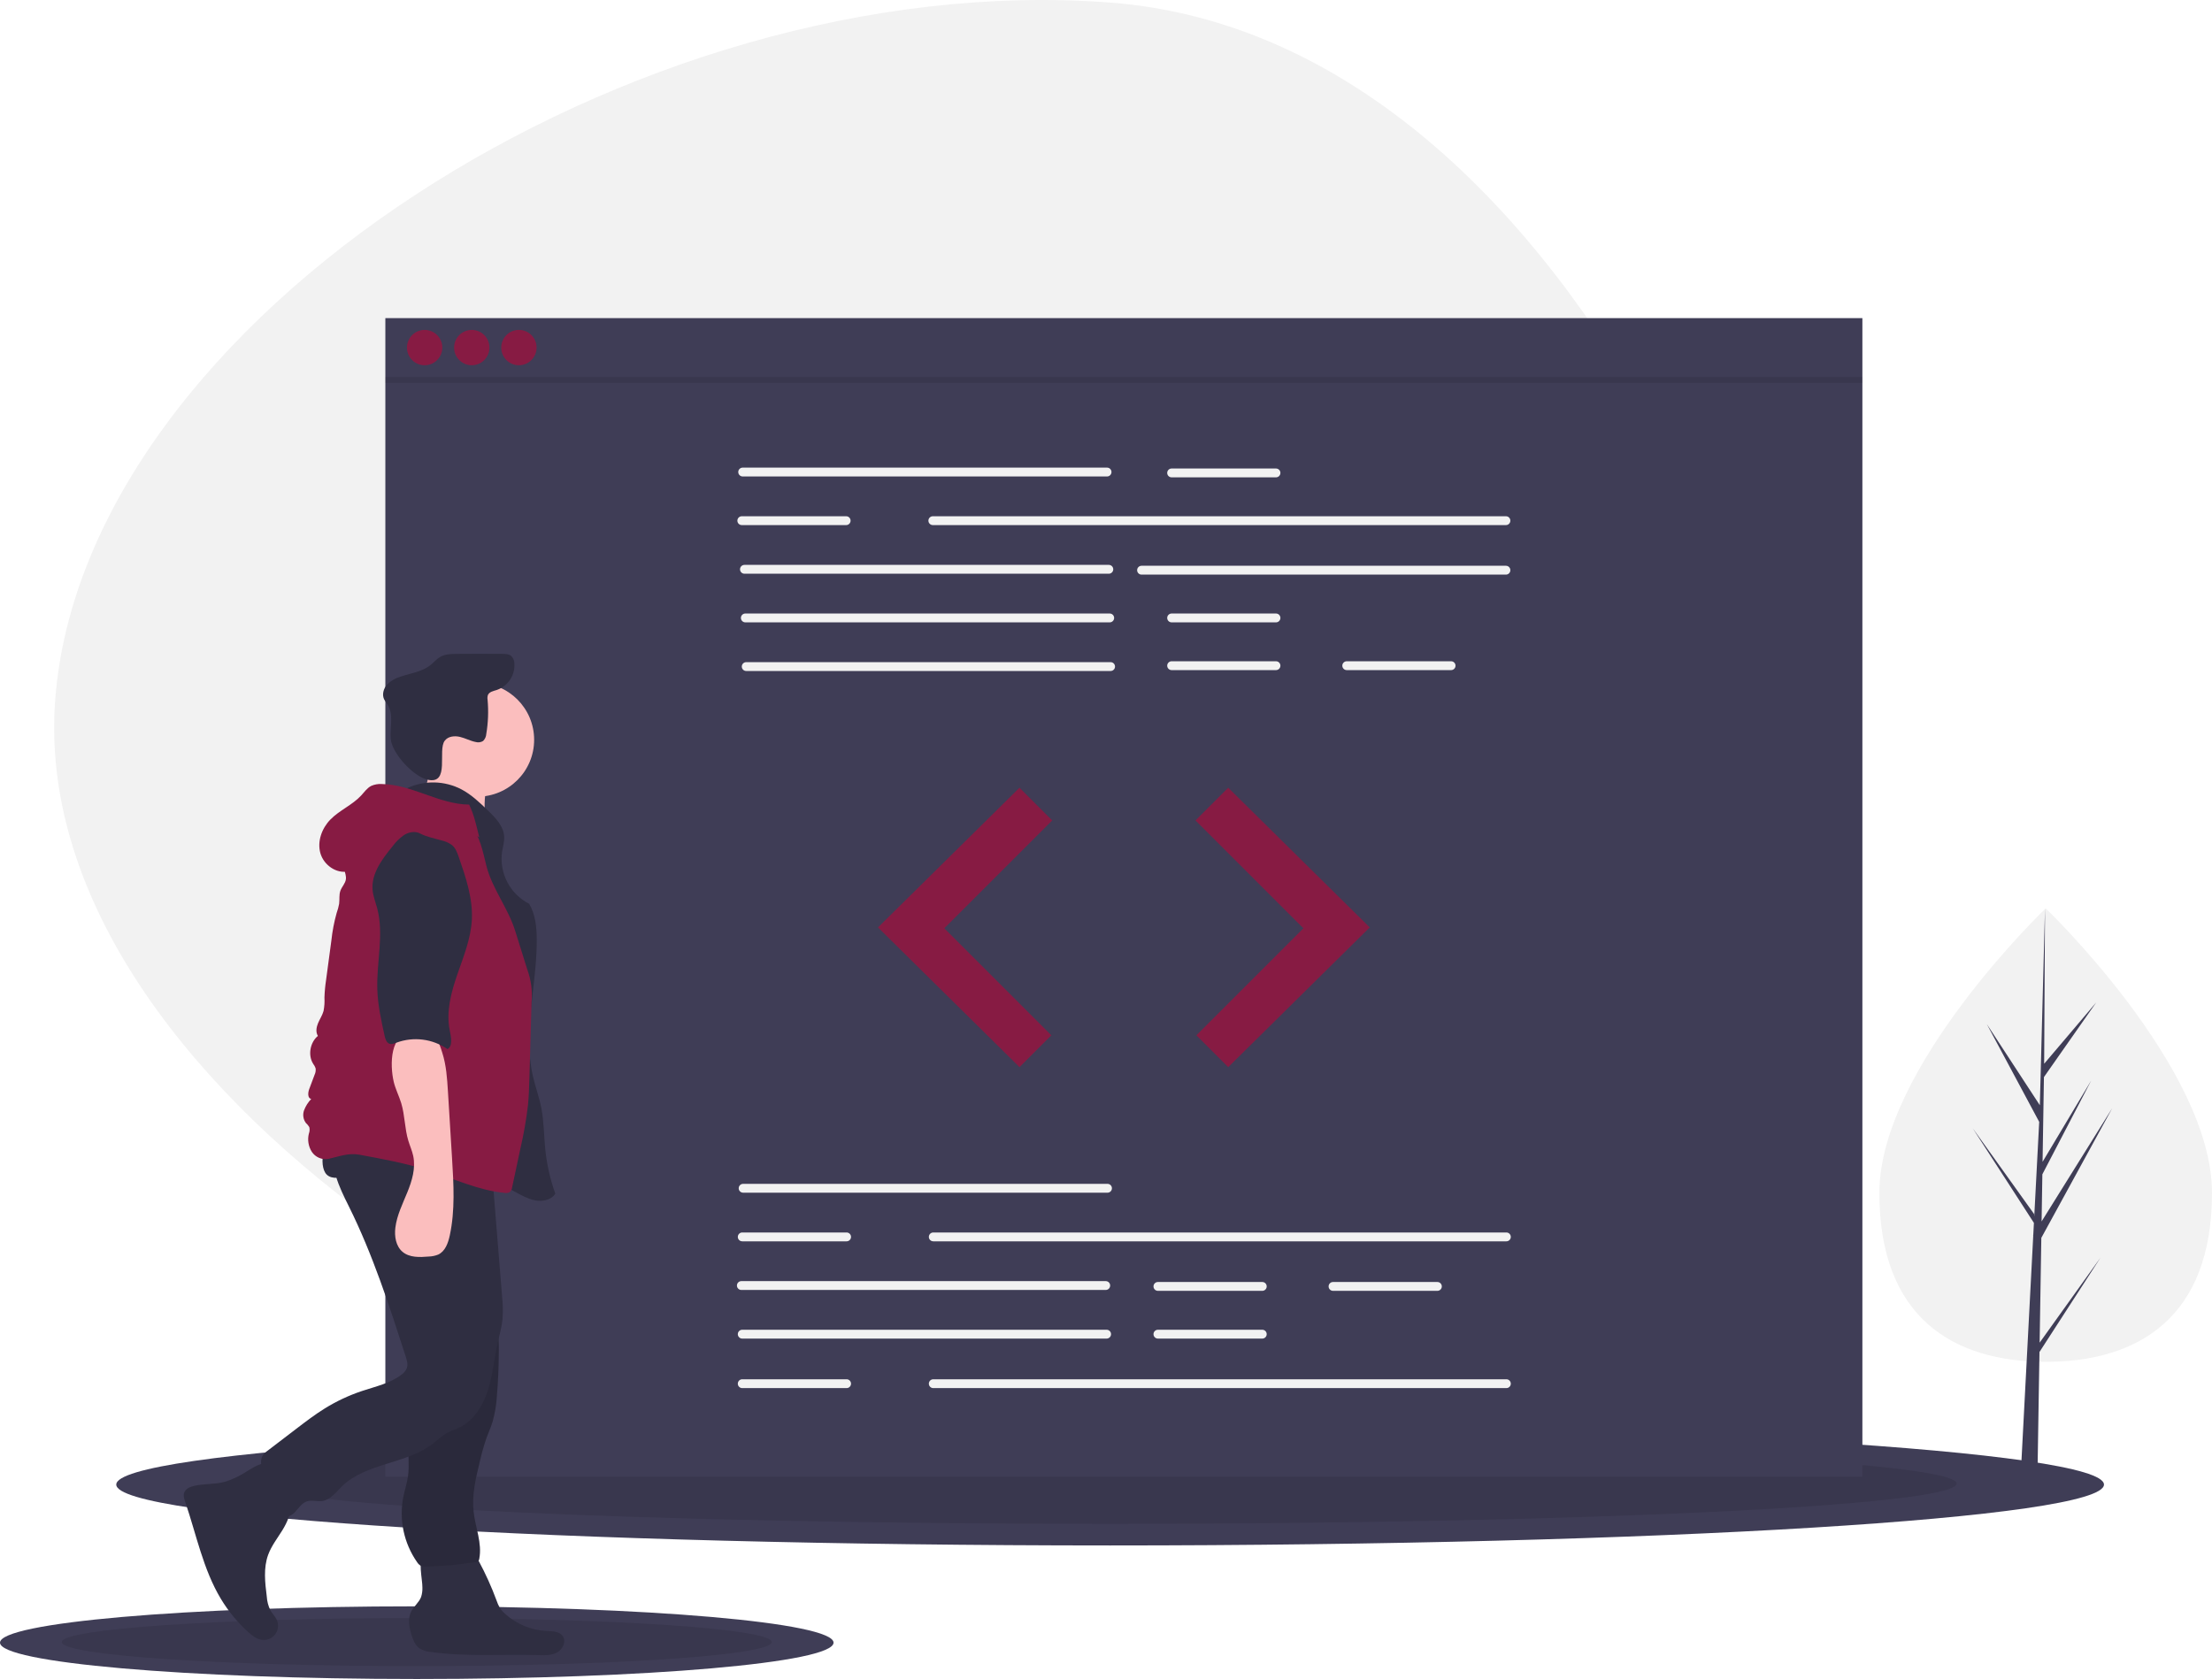
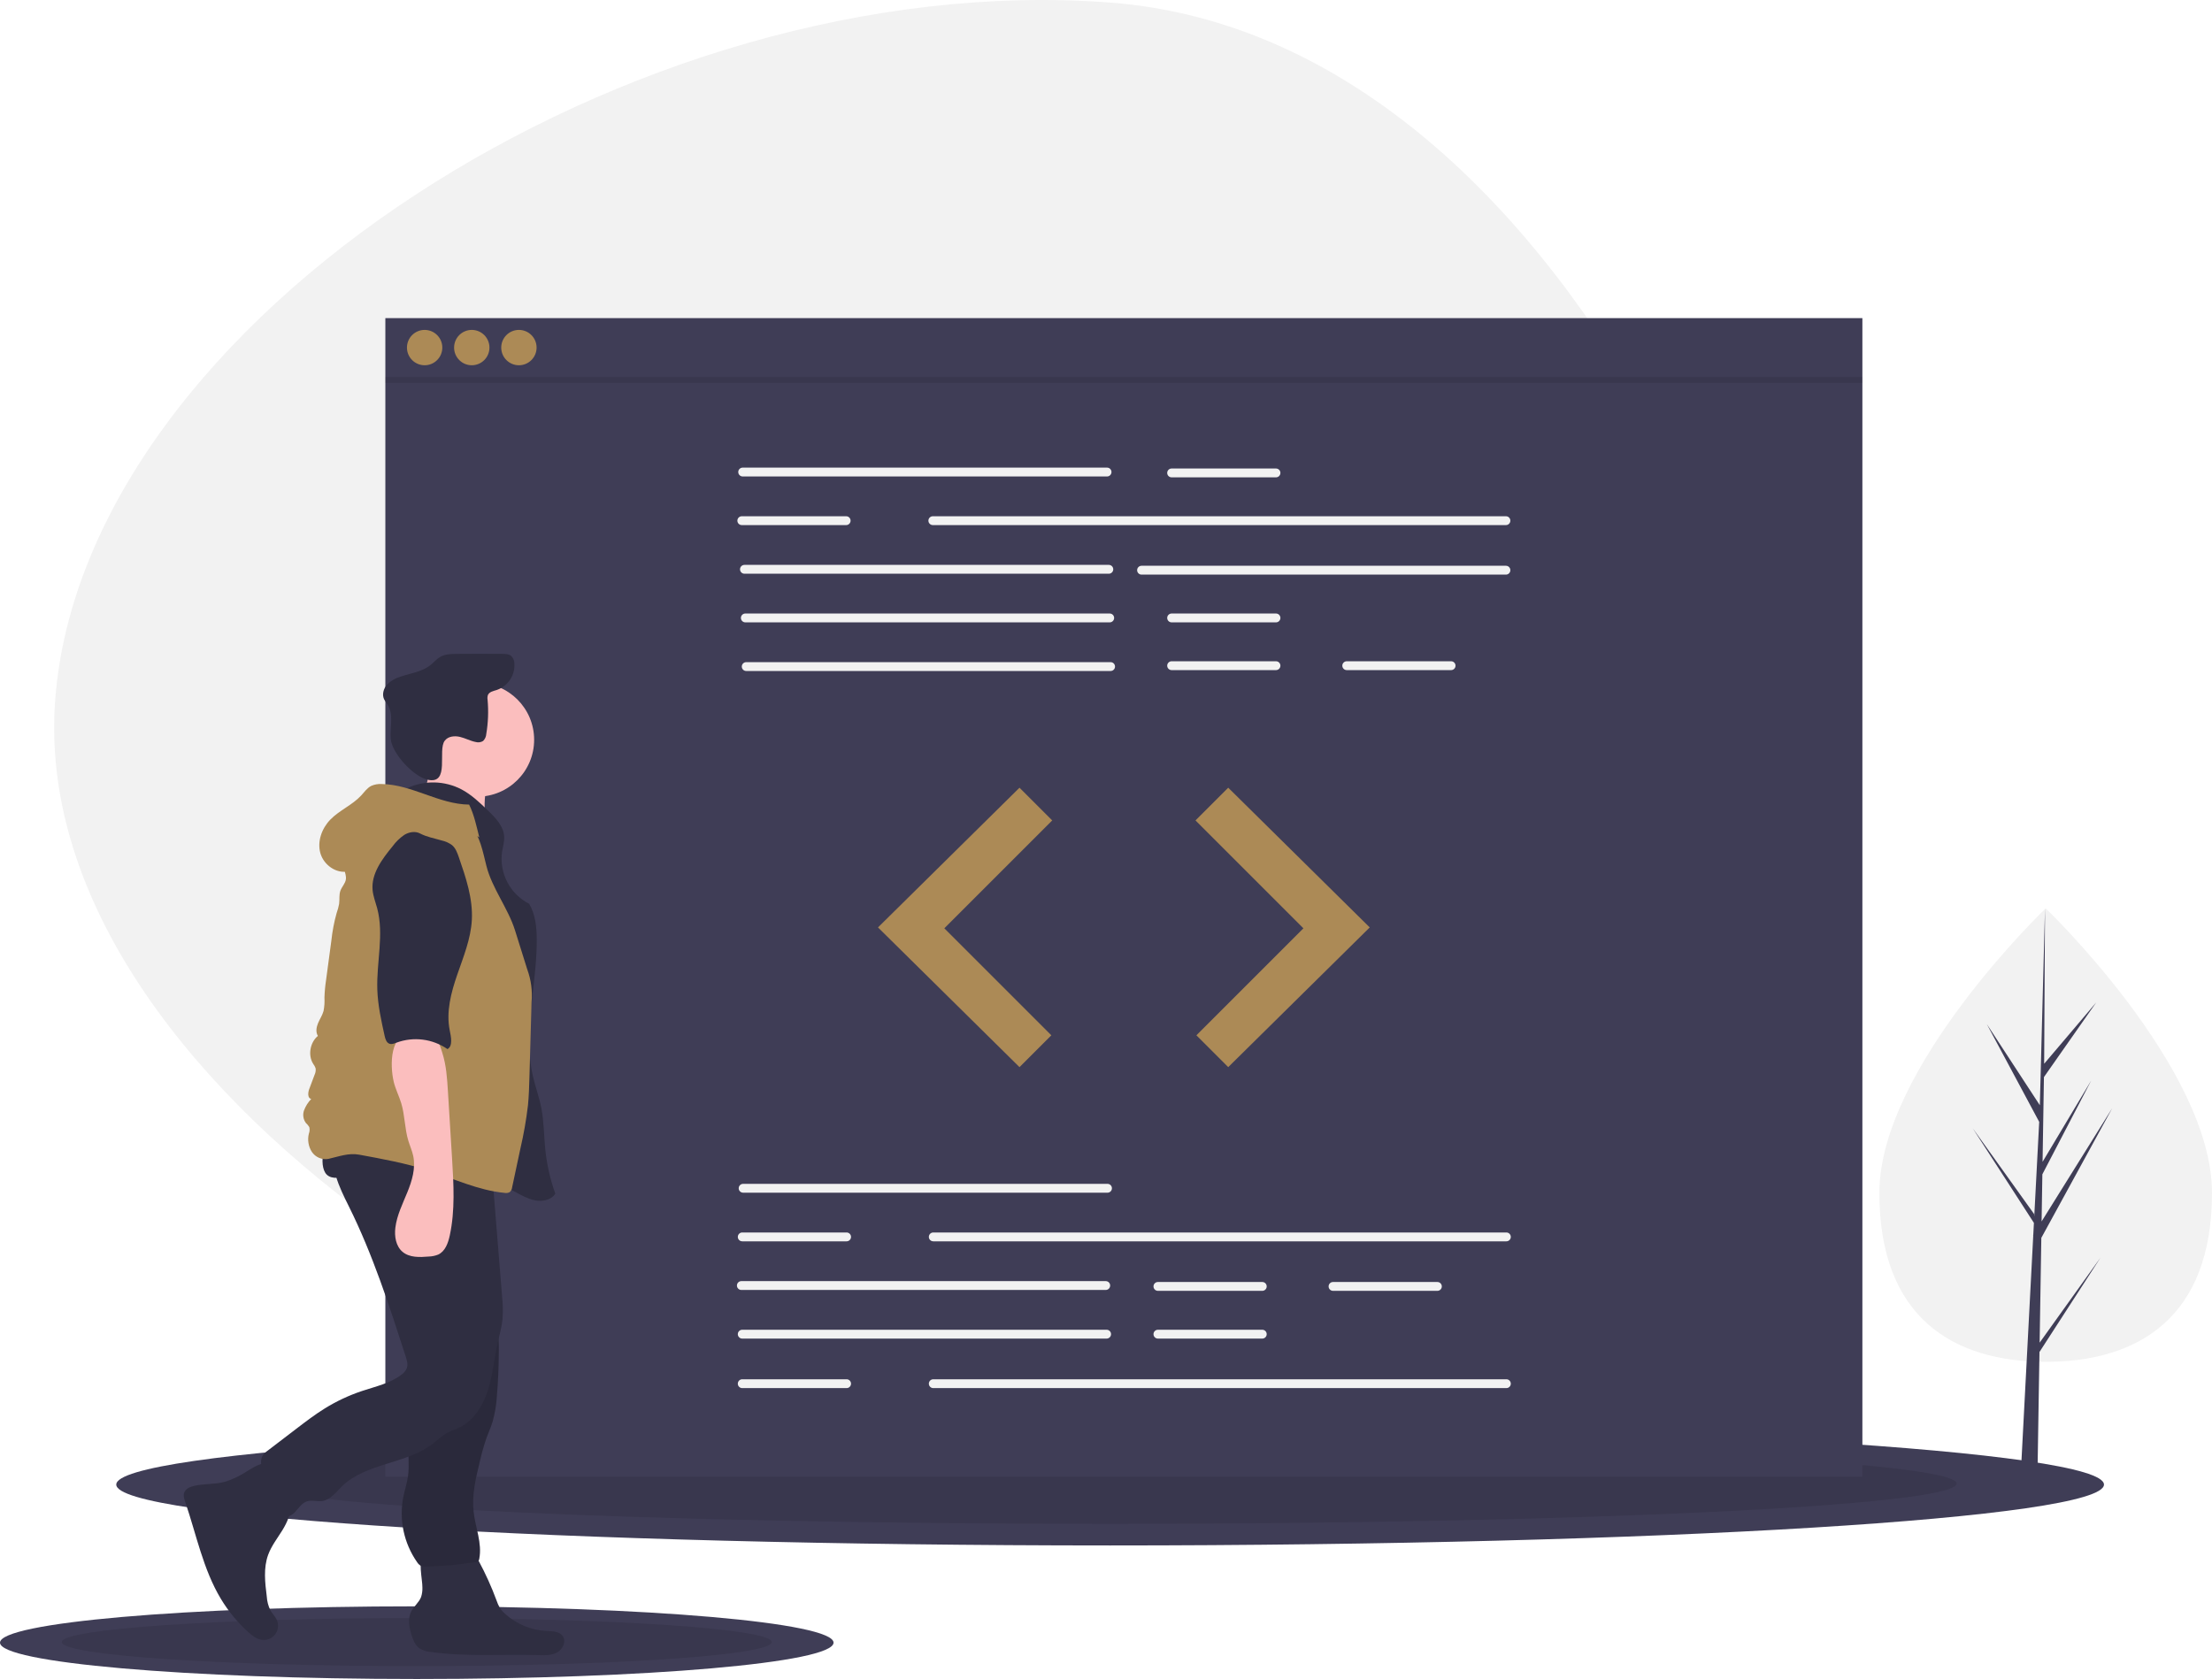
<svg xmlns="http://www.w3.org/2000/svg" data-name="Layer 1" width="1126.194" height="855" viewBox="0 0 1126.194 855">
  <path d="M544.864 755.938C302.465 737.49 13.394 549.672 28.111 356.28S322.797-17.142 565.196 1.305 947.128 381.167 932.41 574.558s-145.148 199.827-387.547 181.38z" fill="#f2f2f2" />
  <ellipse cx="565.194" cy="756" rx="506" ry="31" fill="#3f3d56" />
  <ellipse cx="565.194" cy="755.5" rx="431" ry="20.5" opacity=".1" />
  <ellipse cx="212.194" cy="836.5" rx="212.194" ry="18.5" fill="#3f3d56" />
  <ellipse cx="212.194" cy="836.202" rx="180.742" ry="12.234" opacity=".1" />
  <path fill="#3f3d56" d="M196.194 162h752v590h-752z" />
  <path d="M563.638 242.63H378.12a2.251 2.251 0 1 1 0-4.504h185.518a2.251 2.251 0 0 1 0 4.503zm203.079 24.765H474.932a2.251 2.251 0 0 1 0-4.503h291.785a2.251 2.251 0 1 1 0 4.503zM564.539 292.16H379.02a2.251 2.251 0 1 1 0-4.502h185.518a2.251 2.251 0 1 1 0 4.503zm202.178.45H581.199a2.251 2.251 0 0 1 0-4.502h185.518a2.251 2.251 0 1 1 0 4.503zm-201.728 24.316H379.471a2.251 2.251 0 0 1 0-4.503H564.99a2.251 2.251 0 1 1 0 4.503zm.451 24.766H379.921a2.251 2.251 0 0 1 0-4.503h185.517a2.251 2.251 0 1 1 0 4.503zm84.203-98.612h-53.134a2.251 2.251 0 0 1 0-4.503h53.134a2.251 2.251 0 1 1 0 4.502zm0 73.846h-53.134a2.251 2.251 0 0 1 0-4.503h53.134a2.251 2.251 0 1 1 0 4.503zm0 24.316h-53.134a2.251 2.251 0 1 1 0-4.503h53.134a2.251 2.251 0 1 1 0 4.503zm89.157 0h-53.134a2.251 2.251 0 0 1 0-4.503h53.133a2.251 2.251 0 1 1 0 4.503zm-307.996-73.847H377.67a2.251 2.251 0 0 1 0-4.503h53.134a2.251 2.251 0 0 1 0 4.503zM563.863 607.36H378.346a2.251 2.251 0 0 1 0-4.502h185.517a2.251 2.251 0 0 1 0 4.503zm-.9 49.532H377.445a2.251 2.251 0 1 1 0-4.503h185.518a2.251 2.251 0 0 1 0 4.503zm.45 24.766H377.895a2.251 2.251 0 1 1 0-4.503h185.518a2.251 2.251 0 1 1 0 4.503zm79.25-24.316H589.53a2.251 2.251 0 0 1 0-4.503h53.133a2.251 2.251 0 0 1 0 4.503zm0 24.316H589.53a2.251 2.251 0 0 1 0-4.503h53.133a2.251 2.251 0 1 1 0 4.503zm89.157-24.316h-53.134a2.251 2.251 0 1 1 0-4.503h53.134a2.251 2.251 0 0 1 0 4.503zm35.122-25.216H475.157a2.251 2.251 0 0 1 0-4.503h291.785a2.251 2.251 0 0 1 0 4.503zm-335.913 0h-53.134a2.251 2.251 0 0 1 0-4.503h53.134a2.251 2.251 0 0 1 0 4.503zm335.913 74.748H475.157a2.251 2.251 0 1 1 0-4.503h291.785a2.251 2.251 0 0 1 0 4.503zm-335.913 0h-53.134a2.251 2.251 0 1 1 0-4.503h53.134a2.251 2.251 0 1 1 0 4.503z" fill="#f2f2f2" />
-   <path fill="#871b43" d="M519.06 401.13l-72.046 71.145 72.046 71.145 16.21-16.21-54.484-54.485 54.934-54.935-16.66-16.66zm106.267 0l72.046 71.145-72.046 71.145-16.21-16.21 54.485-54.485-54.935-54.935 16.66-16.66z" />
-   <circle cx="216.194" cy="177" r="9" fill="#871b43" />
-   <circle cx="240.194" cy="177" r="9" fill="#871b43" />
-   <circle cx="264.194" cy="177" r="9" fill="#871b43" />
+   <path fill="#ac8a56" d="M519.06 401.13l-72.046 71.145 72.046 71.145 16.21-16.21-54.484-54.485 54.934-54.935-16.66-16.66zm106.267 0l72.046 71.145-72.046 71.145-16.21-16.21 54.485-54.485-54.935-54.935 16.66-16.66z" />
+   <circle cx="216.194" cy="177" r="9" fill="#ac8a56" />
+   <circle cx="240.194" cy="177" r="9" fill="#ac8a56" />
+   <circle cx="264.194" cy="177" r="9" fill="#ac8a56" />
  <path opacity=".1" d="M196.194 192h752v3h-752z" />
  <path d="M1126.194 607.454c0 63.77-37.911 86.037-84.677 86.037s-84.676-22.266-84.676-86.037 84.676-144.898 84.676-144.898 84.677 81.126 84.677 144.898z" fill="#f2f2f2" />
  <path fill="#3f3d56" d="M1038.433 683.736l.867-53.371 36.091-66.027-35.955 57.655.39-23.998 24.873-47.769-24.77 41.419.701-43.161 26.635-38.031-26.525 31.244.438-79.141-2.753 104.769.226-4.322-27.08-41.451 26.646 49.748-2.523 48.203-.075-1.28-31.219-43.621 31.124 48.141-.315 6.028-.057.091.026.495-6.402 122.296h8.553l1.026-63.168 31.049-48.024-30.971 43.275z" />
  <path d="M122.622 751.091a43.126 43.126 0 0 1-8.178 3.503c-5.08 1.387-10.508.878-15.638 2.063-2.1.485-4.386 1.499-5.054 3.548-.49 1.504.043 3.127.554 4.624 5.668 16.62 9.085 34.266 18.125 49.32a74.64 74.64 0 0 0 13.992 16.988c2.056 1.852 4.385 3.664 7.136 3.955a7.248 7.248 0 0 0 7.37-10.182c-.81-1.801-2.317-3.197-3.289-4.916a18.757 18.757 0 0 1-1.819-6.99c-.893-7.11-1.754-14.538.71-21.266 1.651-4.512 4.681-8.359 7.206-12.447s4.621-8.772 4.06-13.544c-.384-3.257-1.972-6.237-3.65-9.054-1.682-2.823-5.005-10.409-8.383-11.35-3.507-.979-10.084 4.181-13.142 5.748zm92.435 57.409a14.019 14.019 0 0 1-.664 4.745c-1.057 2.793-3.68 4.706-5.036 7.367-1.885 3.7-1.03 8.174.218 12.135.783 2.483 1.81 5.067 3.913 6.602a12.893 12.893 0 0 0 5.954 1.908c18.036 2.496 36.358 1.064 54.558 1.587 3.317.095 6.83.211 9.725-1.41s4.686-5.697 2.717-8.368c-1.769-2.398-5.265-2.376-8.242-2.517a33.912 33.912 0 0 1-20.913-8.615 15.112 15.112 0 0 1-2.934-3.377 20.753 20.753 0 0 1-1.534-3.517 156.799 156.799 0 0 0-9.083-20.119c-.98-1.815-2.087-3.705-3.906-4.676a10.323 10.323 0 0 0-4.24-.926c-4.536-.294-16.283-1.838-19.79 1.69-3.242 3.26-.672 13.351-.743 17.491z" fill="#2f2e41" />
  <circle cx="242.971" cy="376.72" r="28.975" fill="#fbbebe" />
  <path d="M216.806 400.646c-1.724 4.614-4.647 8.947-8.9 11.43l40.074 8.174a42.453 42.453 0 0 1-.562-17.869 10.3 10.3 0 0 0 .24-4.409c-.754-2.907-4.027-4.306-6.955-4.974-7.314-1.667-13.782-2.561-20.579-5.792-2.077 3.557-1.787 9.34-3.318 13.44z" fill="#fbbebe" />
  <path d="M207.57 401.227a31.338 31.338 0 0 1 27.314.714c5.138 2.707 9.392 6.794 13.571 10.826 3.853 3.717 7.963 7.972 8.236 13.319.133 2.59-.676 5.122-1.084 7.683a25.766 25.766 0 0 0 13.78 26.47c3.184 5.303 3.84 11.729 3.89 17.914.185 23.436-7.21 47.16-1.93 69.995 1.239 5.362 3.16 10.554 4.231 15.952 1.387 6.99 1.319 14.18 2.044 21.27a95.266 95.266 0 0 0 5.114 22.495c-1.744 2.774-5.374 3.837-8.643 3.613s-6.325-1.644-9.242-3.136c-14.123-7.227-27.059-16.757-41.687-22.9-9.677-4.063-19.987-6.595-29.376-11.288s-18.12-12.142-20.99-22.238c-1.241-4.365-1.318-8.965-1.385-13.503-.286-19.114-.55-38.436 3.61-57.094 3.669-16.453 10.741-32.194 12.284-48.98.502-5.465.513-11.314 3.566-15.874 4.315-6.445 13.632-8.114 16.698-15.238z" fill="#2f2e41" />
  <path d="M226.492 377.13c1.707-2.228 5-2.531 7.727-1.872s5.243 2.064 7.998 2.598a4.675 4.675 0 0 0 3.743-.526 5.444 5.444 0 0 0 1.616-3.57 68.163 68.163 0 0 0 .67-17.38 5.147 5.147 0 0 1 .16-2.438c.681-1.643 2.762-2.034 4.461-2.562a13.316 13.316 0 0 0 9.013-13.633 5.42 5.42 0 0 0-1.657-3.74c-1.175-.958-2.82-1.017-4.336-1.029q-11.683-.094-23.366.006c-2.883.024-5.91.095-8.41 1.532-1.847 1.063-3.221 2.773-4.88 4.112-4.326 3.491-10.178 4.201-15.441 5.99a15.308 15.308 0 0 0-6.768 4.036c-1.75 2-2.592 4.974-1.492 7.393a26.252 26.252 0 0 0 1.886 2.904c3.105 4.964 1.038 11.403 1.502 17.24.579 7.288 11.365 19.111 18.679 20.836 11.807 2.784 4.986-15.113 8.895-19.898zm-16.358 319.553c.745 5.321 1.701 10.661 1.446 16.029-.357 7.493-3.06 14.714-3.56 22.2-.372 5.59.49 11.241-.286 16.79-.497 3.554-1.656 6.979-2.373 10.494a43.395 43.395 0 0 0 6.973 33.266 5.448 5.448 0 0 0 2.024 1.96 5.714 5.714 0 0 0 2.507.333 179.947 179.947 0 0 0 25.17-2.288 2.414 2.414 0 0 0 1.617-.713 2.266 2.266 0 0 0 .35-.954c1.545-7.936-1.976-15.893-2.871-23.928-.956-8.58 1.103-17.178 3.146-25.565a113.548 113.548 0 0 1 3.467-12.228c.988-2.697 2.181-5.32 3.037-8.063a61.46 61.46 0 0 0 2.202-13.202q.892-10.575.945-21.2a88.958 88.958 0 0 0-1.665-20.01c-1.878-8.337-5.724-16.08-9.536-23.73a15.029 15.029 0 0 0-5.618 2.67 125.38 125.38 0 0 1-15.35 8.481c-3.567 1.657-10.522 2.834-12.786 6.286-2.232 3.405-.792 10.35-.621 14.106q.439 9.667 1.782 19.266z" fill="#2f2e41" />
  <path d="M210.134 696.683c.745 5.321 1.701 10.661 1.446 16.029-.357 7.493-3.06 14.714-3.56 22.2-.372 5.59.49 11.241-.286 16.79-.497 3.554-1.656 6.979-2.373 10.494a43.395 43.395 0 0 0 6.973 33.266 5.448 5.448 0 0 0 2.024 1.96 5.714 5.714 0 0 0 2.507.333 179.947 179.947 0 0 0 25.17-2.288 2.414 2.414 0 0 0 1.617-.713 2.266 2.266 0 0 0 .35-.954c1.545-7.936-1.976-15.893-2.871-23.928-.956-8.58 1.103-17.178 3.146-25.565a113.548 113.548 0 0 1 3.467-12.228c.988-2.697 2.181-5.32 3.037-8.063a61.46 61.46 0 0 0 2.202-13.202q.892-10.575.945-21.2a88.958 88.958 0 0 0-1.665-20.01c-1.878-8.337-5.724-16.08-9.536-23.73a15.029 15.029 0 0 0-5.618 2.67 125.38 125.38 0 0 1-15.35 8.481c-3.567 1.657-10.522 2.834-12.786 6.286-2.232 3.405-.792 10.35-.621 14.106q.439 9.667 1.782 19.266z" opacity=".1" />
  <path d="M170.961 583.018c-3.848 10.36 1.808 21.554 6.722 31.452 12.106 24.386 20.513 50.408 28.875 76.317.626 1.941 1.252 4.059.554 5.975a7.825 7.825 0 0 1-2.822 3.347c-5.766 4.379-13.107 5.938-19.975 8.23a90.184 90.184 0 0 0-18.943 8.88c-4.976 3.083-9.639 6.643-14.291 10.197l-14.812 11.312a9.903 9.903 0 0 0-2.476 2.397c-1.429 2.241-.844 5.167-.132 7.728a131.432 131.432 0 0 0 7.252 19.792 6.911 6.911 0 0 0 2.63 3.447c2.312 1.242 5.14-.405 6.905-2.347s3.292-4.36 5.78-5.193c2.487-.833 5.223.176 7.819-.189 4.198-.59 6.986-4.457 10.012-7.426 12.366-12.131 33.01-11.251 46.613-21.977a59.228 59.228 0 0 1 6.23-4.868c2.3-1.36 4.908-2.105 7.294-3.307 7.257-3.654 11.819-11.208 14.262-18.957s3.141-15.928 4.897-23.86c.908-4.101 2.103-8.158 2.507-12.339a66.094 66.094 0 0 0-.253-11.666l-4.908-60.715c-.4-4.943-.8-9.893-1.576-14.79-14.577.52-29.143 1.107-43.728 1.28-11.605.136-23.424.948-34.436-2.72z" fill="#2f2e41" />
  <path d="M165.602 597.221c1.978 3.18 6.79 3.114 10.105 1.37s5.889-4.672 9.21-6.4c4.464-2.323 9.747-2.236 14.777-2.094 7.963.225 16.025.465 23.687 2.647 7.924 2.257 15.64 6.603 23.834 5.736 1.425-.15 2.985-.56 3.76-1.765a5.544 5.544 0 0 0 .62-2.836l.268-7.159a6.464 6.464 0 0 0-.57-3.625 6.082 6.082 0 0 0-2.716-2.08c-11.663-5.646-24.964-6.697-37.915-7.14q-9.874-.34-19.757-.28c-5.591.035-12.303-.774-17.739.72-7.295 2.005-11.265 16.954-7.563 22.906z" fill="#2f2e41" />
-   <path d="M238.84 409.726c-15.283-.136-29.132-10.223-44.413-10.469a11.514 11.514 0 0 0-5.392.93c-2.13 1.073-3.53 3.147-5.147 4.9-4.518 4.892-11.061 7.504-15.703 12.28-4.352 4.478-6.773 11.15-5.055 17.153s8.204 10.609 14.28 9.165a36.8 36.8 0 0 1 14.336-19.479 72.887 72.887 0 0 1 11.206-5.882c6.868-3.112 14.547-6.283 21.718-3.95a30.638 30.638 0 0 1 7.409 4.04l11.954 8.03c-1.393-5.494-2.646-11.656-5.194-16.718z" fill="#871b43" />
-   <path d="M175.65 438.374c-2.03 2.532.893 6.2.446 9.413-.298 2.135-2.055 3.766-2.786 5.793-.758 2.1-.356 4.427-.644 6.642a28.489 28.489 0 0 1-1.275 4.73 84.975 84.975 0 0 0-2.686 14.025l-2.675 19.975a75.681 75.681 0 0 0-.846 9.078 27.107 27.107 0 0 1-.452 6.787c-.592 2.183-1.904 4.093-2.786 6.176s-1.292 4.602-.1 6.524c-3.991 3.325-5.178 9.854-2.387 14.235a7.9 7.9 0 0 1 1.23 2.265 5.82 5.82 0 0 1-.542 3.34l-2.704 7.207c-.693 1.845-.912 4.653 1.013 5.074a17.006 17.006 0 0 0-3.651 5.767 6.866 6.866 0 0 0 .972 6.506 8.289 8.289 0 0 1 1.695 2.056 5.473 5.473 0 0 1-.196 3.243 11.906 11.906 0 0 0 1.473 9.334 8.371 8.371 0 0 0 8.418 3.608c5.41-1.22 10.273-3.147 15.728-2.146 11.746 2.156 23.53 4.32 34.906 7.952 12.984 4.146 25.556 10.225 39.126 11.5a3.798 3.798 0 0 0 2.617-.406 3.93 3.93 0 0 0 1.21-2.488l4.194-19.665a202.363 202.363 0 0 0 3.855-22.027c.477-4.781.613-9.59.75-14.393l1.08-38.23a38.197 38.197 0 0 0-2.2-16.62l-6.218-19.848c-3.548-11.327-11.687-21.372-14.585-32.882-1.834-7.285-3.19-15.103-8.108-20.781-7.013-8.095-19.145-9.354-29.764-7.962-4.797.628-9.636 1.714-13.785 4.201-4.798 2.877-8.333 7.41-11.753 11.837-2.818 3.649-5.687 6.582-8.57 10.18z" fill="#871b43" />
+   <path d="M238.84 409.726c-15.283-.136-29.132-10.223-44.413-10.469a11.514 11.514 0 0 0-5.392.93c-2.13 1.073-3.53 3.147-5.147 4.9-4.518 4.892-11.061 7.504-15.703 12.28-4.352 4.478-6.773 11.15-5.055 17.153s8.204 10.609 14.28 9.165a36.8 36.8 0 0 1 14.336-19.479 72.887 72.887 0 0 1 11.206-5.882c6.868-3.112 14.547-6.283 21.718-3.95a30.638 30.638 0 0 1 7.409 4.04l11.954 8.03c-1.393-5.494-2.646-11.656-5.194-16.718z" fill="#ac8a56" />
+   <path d="M175.65 438.374c-2.03 2.532.893 6.2.446 9.413-.298 2.135-2.055 3.766-2.786 5.793-.758 2.1-.356 4.427-.644 6.642a28.489 28.489 0 0 1-1.275 4.73 84.975 84.975 0 0 0-2.686 14.025l-2.675 19.975a75.681 75.681 0 0 0-.846 9.078 27.107 27.107 0 0 1-.452 6.787c-.592 2.183-1.904 4.093-2.786 6.176s-1.292 4.602-.1 6.524c-3.991 3.325-5.178 9.854-2.387 14.235a7.9 7.9 0 0 1 1.23 2.265 5.82 5.82 0 0 1-.542 3.34l-2.704 7.207c-.693 1.845-.912 4.653 1.013 5.074a17.006 17.006 0 0 0-3.651 5.767 6.866 6.866 0 0 0 .972 6.506 8.289 8.289 0 0 1 1.695 2.056 5.473 5.473 0 0 1-.196 3.243 11.906 11.906 0 0 0 1.473 9.334 8.371 8.371 0 0 0 8.418 3.608c5.41-1.22 10.273-3.147 15.728-2.146 11.746 2.156 23.53 4.32 34.906 7.952 12.984 4.146 25.556 10.225 39.126 11.5a3.798 3.798 0 0 0 2.617-.406 3.93 3.93 0 0 0 1.21-2.488l4.194-19.665a202.363 202.363 0 0 0 3.855-22.027c.477-4.781.613-9.59.75-14.393l1.08-38.23a38.197 38.197 0 0 0-2.2-16.62l-6.218-19.848c-3.548-11.327-11.687-21.372-14.585-32.882-1.834-7.285-3.19-15.103-8.108-20.781-7.013-8.095-19.145-9.354-29.764-7.962-4.797.628-9.636 1.714-13.785 4.201-4.798 2.877-8.333 7.41-11.753 11.837-2.818 3.649-5.687 6.582-8.57 10.18z" fill="#ac8a56" />
  <path d="M200.444 550.823c.875 3.773 2.712 7.252 3.837 10.957 1.884 6.21 1.725 12.896 3.605 19.106.79 2.606 1.933 5.109 2.5 7.773 1.32 6.21-.608 12.635-3.004 18.515s-5.313 11.678-6.09 17.98c-.549 4.438.238 9.45 3.66 12.33 3.551 2.99 8.712 2.788 13.338 2.39a14.016 14.016 0 0 0 4.841-1.008c3.538-1.673 5.028-5.86 5.855-9.685 2.771-12.819 1.98-26.106 1.174-39.196l-2.106-34.235c-.405-6.59-.84-13.318-2.87-19.646-.74-2.302-2.027-6.954-4.13-8.424-2.082-1.455-8.03-1.52-10.608-1.641-12.098-.569-11.963 16.317-10.002 24.784z" fill="#fbbebe" />
  <path d="M213.848 424.423c-2.47-1.293-5.583-.736-7.972.705a24.568 24.568 0 0 0-5.972 5.798c-5.338 6.517-10.99 13.995-10.198 22.382.296 3.145 1.5 6.12 2.317 9.172 3.58 13.38-.379 27.53.075 41.373.263 7.999 2.003 15.867 3.737 23.68.353 1.594.92 3.44 2.462 3.977 1.16.403 2.41-.115 3.558-.551a28.371 28.371 0 0 1 25.963 3.272c2.865-1.529 1.791-6.363 1.149-9.546-1.909-9.457.682-19.214 3.828-28.335s6.91-18.23 7.432-27.865c.59-10.916-3.029-21.57-6.6-31.903-.78-2.255-1.631-4.62-3.438-6.178a13.665 13.665 0 0 0-5.203-2.377c-3.793-1.121-7.634-1.769-11.138-3.604z" fill="#2f2e41" />
</svg>
